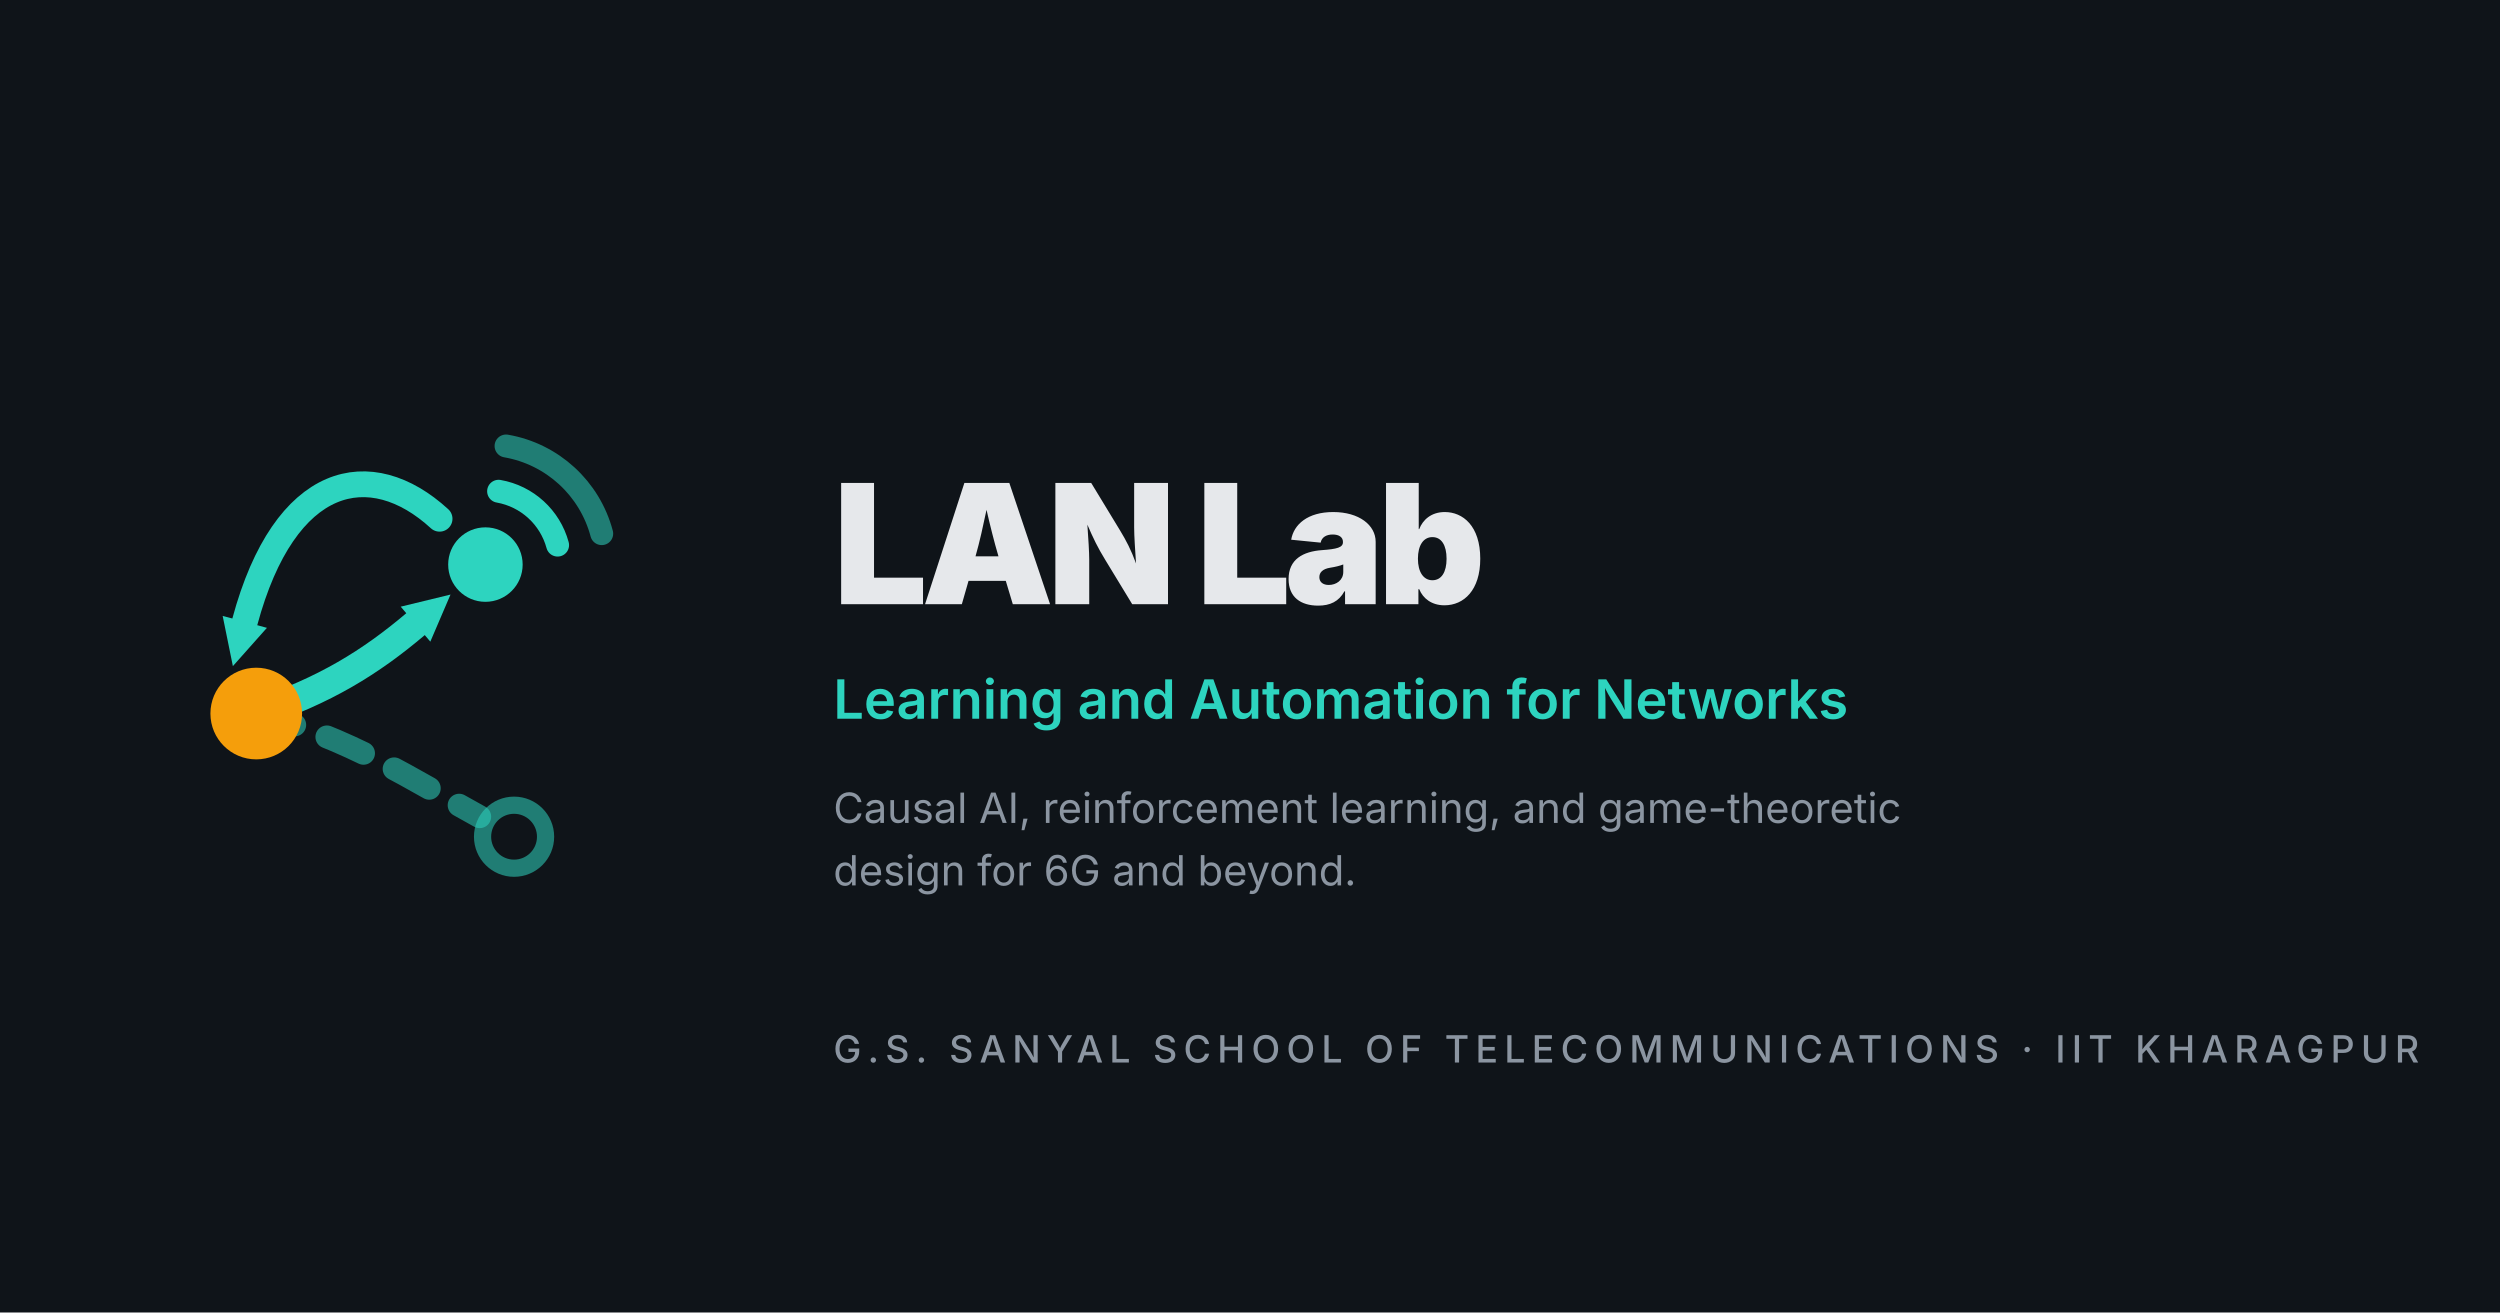
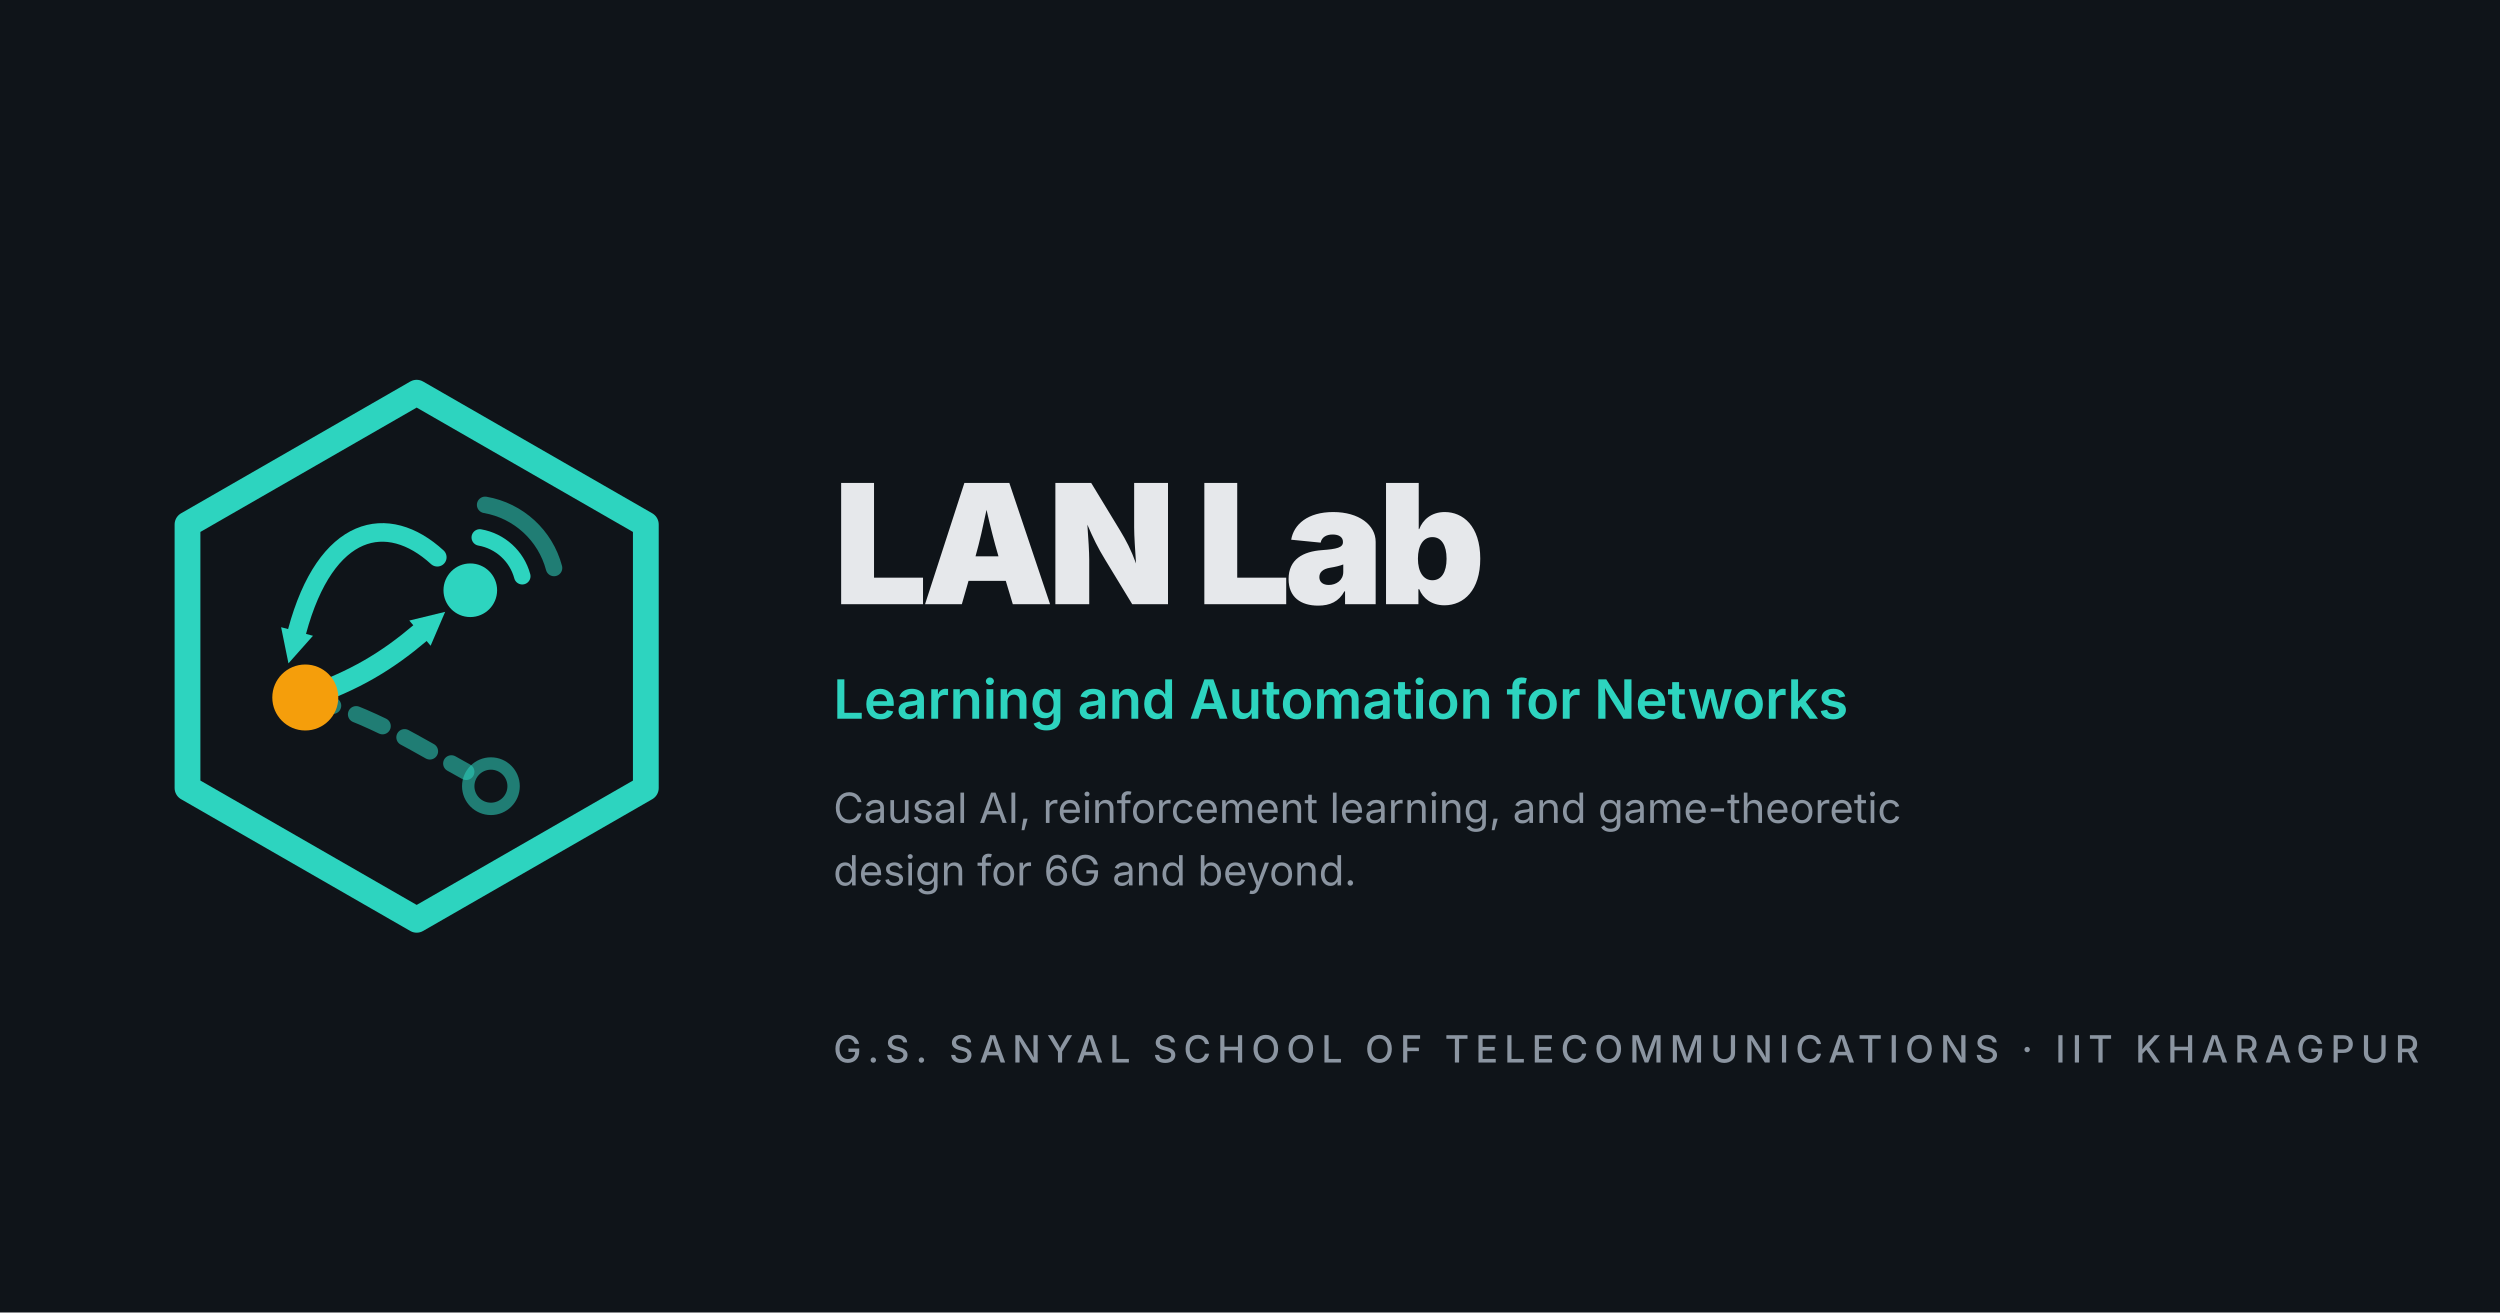
<svg xmlns="http://www.w3.org/2000/svg" viewBox="0 0 1200 630" role="img" aria-label="LAN Lab social card">
  <rect width="1200" height="630" fill="#0f1419" />
  <defs>
    <marker id="axc" markerUnits="userSpaceOnUse" markerWidth="9" markerHeight="9" refX="0" refY="4" orient="auto">
      <path d="M0,0 L8,4 L0,8 Z" fill="#2dd4bf" />
    </marker>
  </defs>
-   <g transform="translate(62.5, 188.5) scale(2.75)">
-     <path d="M 22 56 C 38 60 50 68 61 74" fill="none" stroke="#2dd4bf" stroke-width="4" stroke-linecap="round" stroke-dasharray="7 6" opacity="0.55" />
-     <circle cx="67" cy="77.5" r="5.5" fill="none" stroke="#2dd4bf" stroke-width="3" opacity="0.55" />
-     <path d="M 22 56 C 34 52 42 47 49.8 40.4" fill="none" stroke="#2dd4bf" stroke-width="5" stroke-linecap="round" marker-end="url(#axc)" />
-     <g fill="none" stroke="#2dd4bf" stroke-width="4" stroke-linecap="round">
-       <path d="M 74.6 26.6 A 13 13 0 0 0 64.3 17.2" />
-       <path d="M 82.3 24.6 A 21 21 0 0 0 65.6 9.3" opacity="0.55" />
+   <g transform="translate(62.5, 177.5) scale(2.75)">
+     <polygon points="50,4 90,27 90,73 50,96 10,73 10,27" fill="#0f1419" stroke="#2dd4bf" stroke-width="4.5" stroke-linejoin="round" />
+     <g transform="translate(50 50) scale(0.72) translate(-49 -46)">
+       <path d="M 22 56 C 38 60 50 68 61 74" fill="none" stroke="#2dd4bf" stroke-width="4" stroke-linecap="round" stroke-dasharray="7 6" opacity="0.55" />
+       <circle cx="67" cy="77.5" r="5.5" fill="none" stroke="#2dd4bf" stroke-width="3" opacity="0.55" />
+       <path d="M 22 56 C 34 52 42 47 49.8 40.4" fill="none" stroke="#2dd4bf" stroke-width="5" stroke-linecap="round" marker-end="url(#axc)" />
+       <g fill="none" stroke="#2dd4bf" stroke-width="4" stroke-linecap="round">
+         <path d="M 74.6 26.6 A 13 13 0 0 0 64.3 17.2" />
+         <path d="M 82.3 24.6 A 21 21 0 0 0 65.6 9.3" opacity="0.55" />
+       </g>
+       <circle cx="62" cy="30" r="6.5" fill="#2dd4bf" />
+       <path d="M 54 22 C 42 11 27 14 20 40" fill="none" stroke="#2dd4bf" stroke-width="4.5" stroke-linecap="round" marker-end="url(#axc)" />
+       <circle cx="22" cy="56" r="8" fill="#f59e0b" />
    </g>
-     <circle cx="62" cy="30" r="6.5" fill="#2dd4bf" />
-     <path d="M 54 22 C 42 11 27 14 20 40" fill="none" stroke="#2dd4bf" stroke-width="4.5" stroke-linecap="round" marker-end="url(#axc)" />
-     <circle cx="22" cy="56" r="8" fill="#f59e0b" />
  </g>
  <text x="400" y="290" font-family="Inter, system-ui, sans-serif" font-size="80" font-weight="900" letter-spacing="-3" fill="#e6e8eb">LAN Lab</text>
  <text x="400" y="345" font-family="Inter, system-ui, sans-serif" font-size="26" font-weight="600" fill="#2dd4bf">Learning and Automation for Networks</text>
  <text x="400" y="395" font-family="Inter, system-ui, sans-serif" font-size="20" font-weight="400" fill="#8b95a1">Causal AI, reinforcement learning, and game-theoretic</text>
  <text x="400" y="425" font-family="Inter, system-ui, sans-serif" font-size="20" font-weight="400" fill="#8b95a1">design for 6G and beyond.</text>
  <text x="400" y="510" font-family="Inter, system-ui, sans-serif" font-size="18" font-weight="500" letter-spacing="3" fill="#8b95a1">G.S. SANYAL SCHOOL OF TELECOMMUNICATIONS · IIT KHARAGPUR</text>
</svg>
